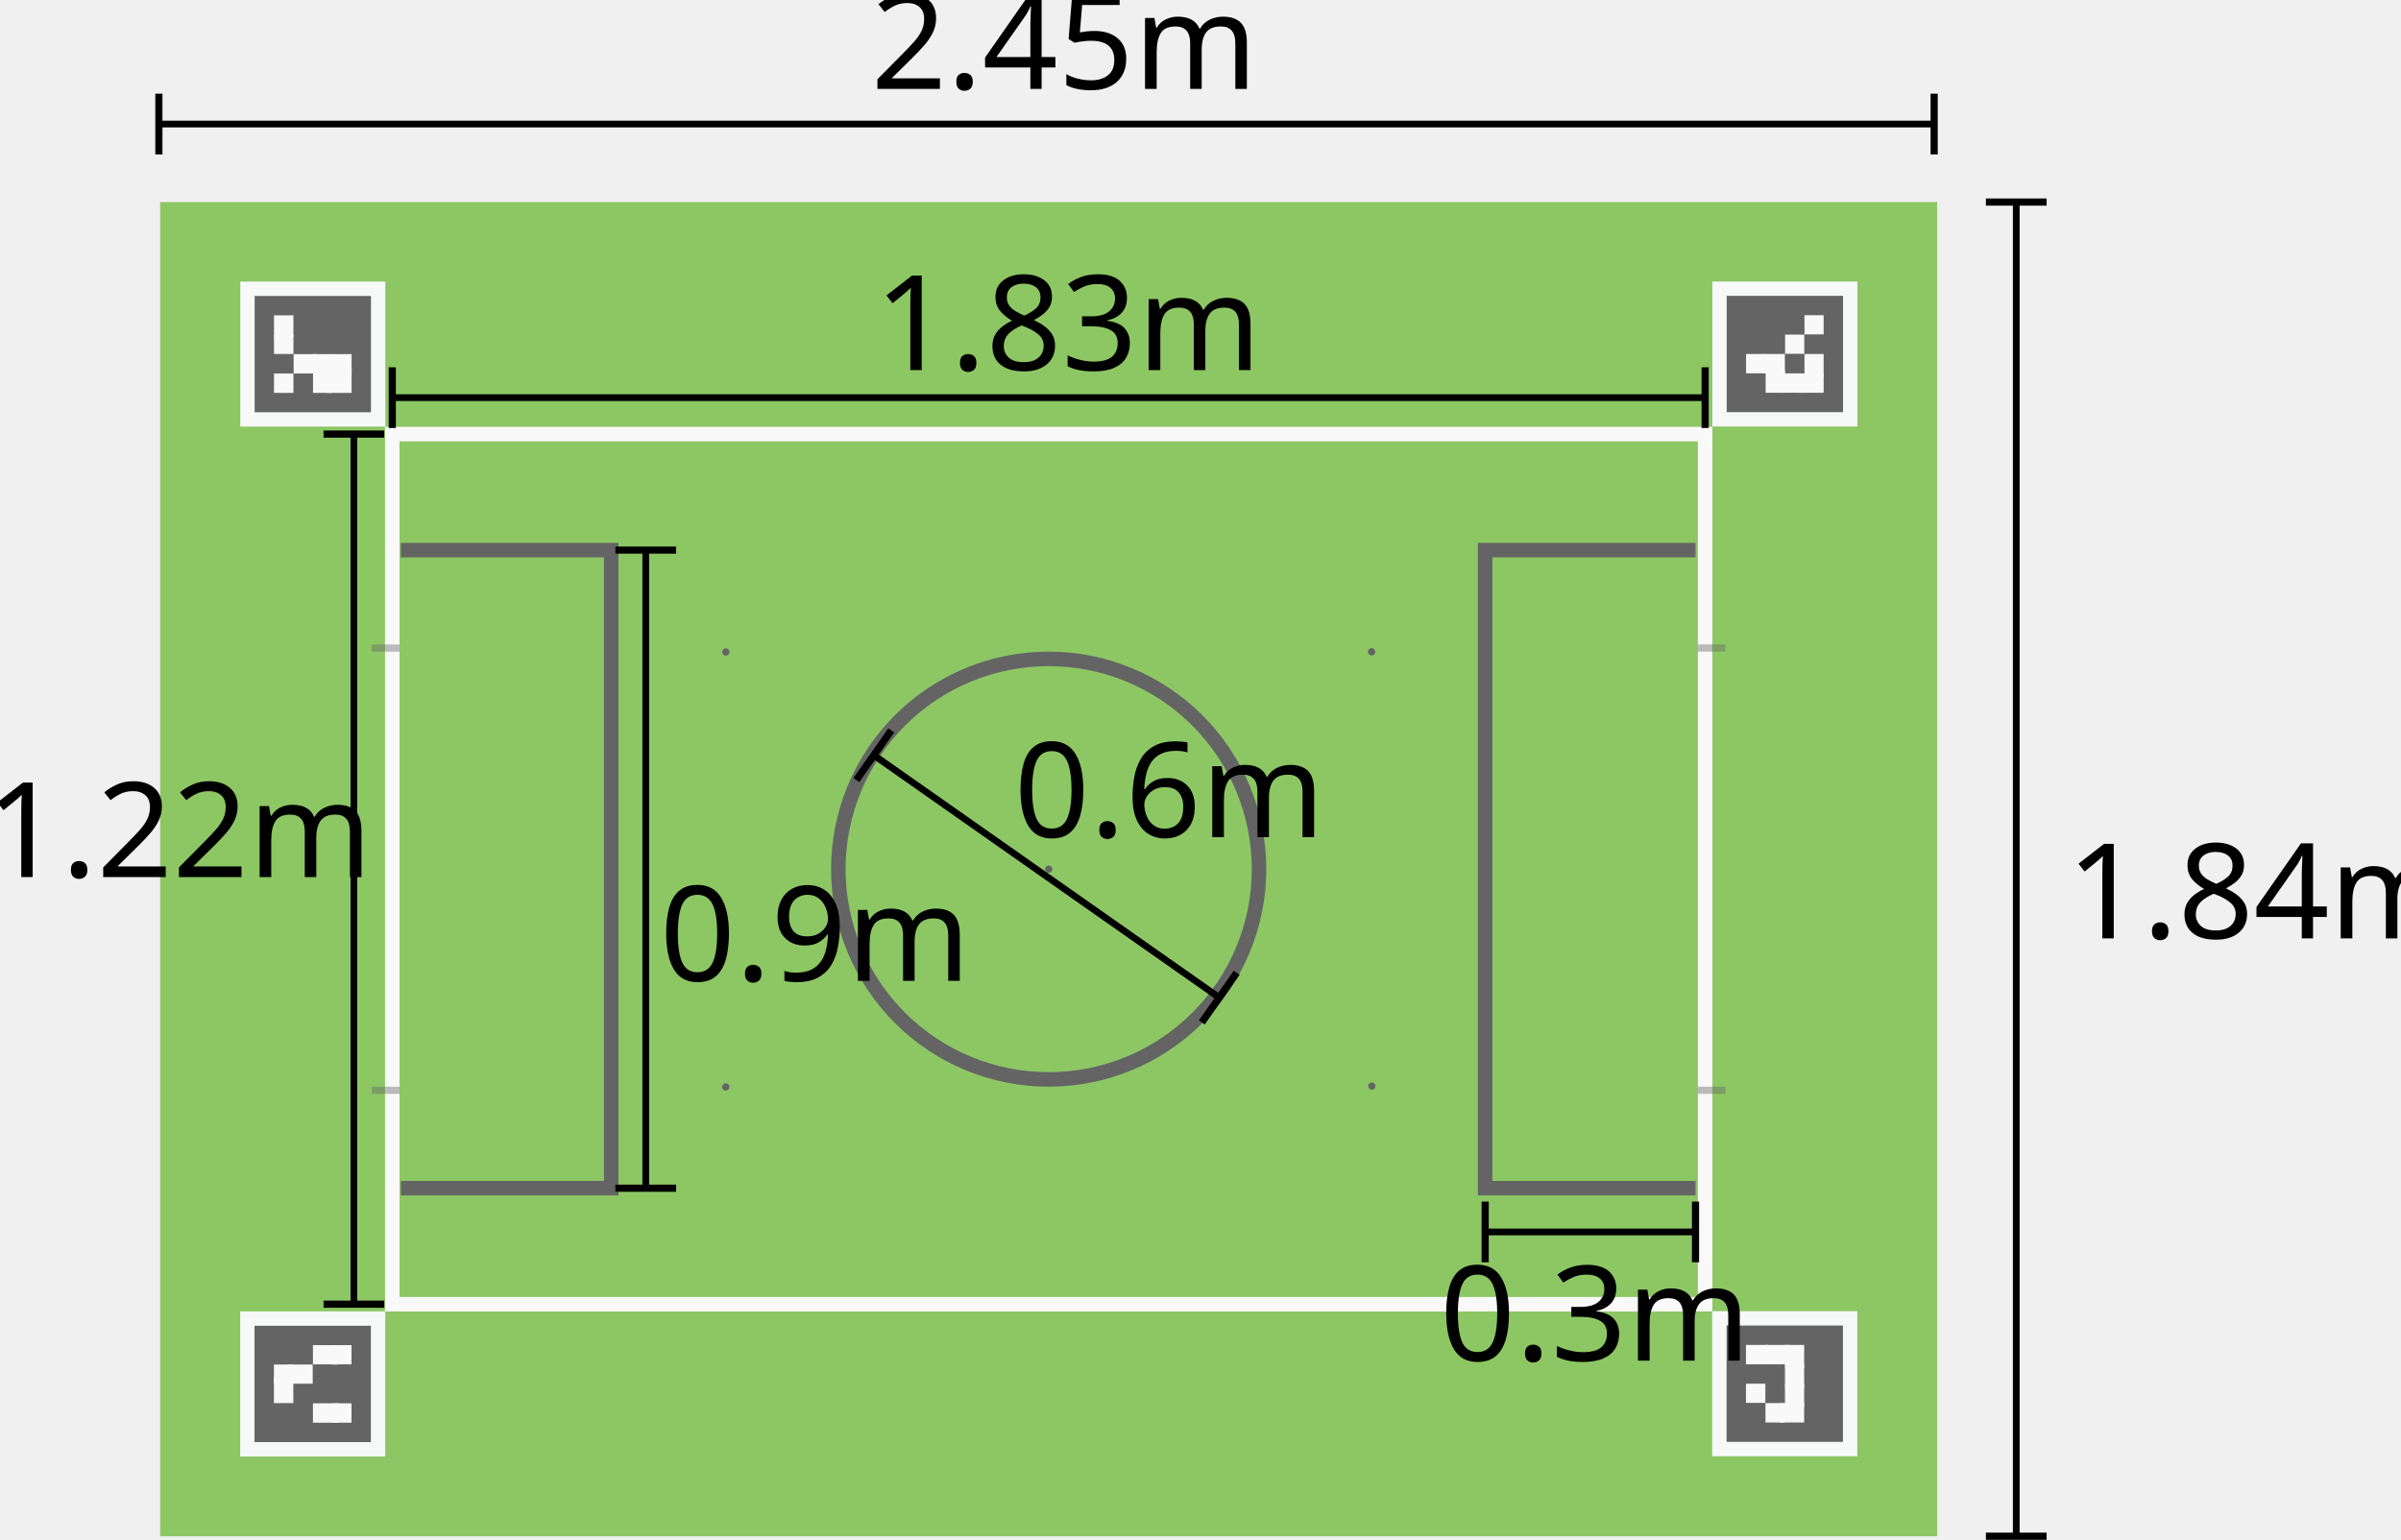
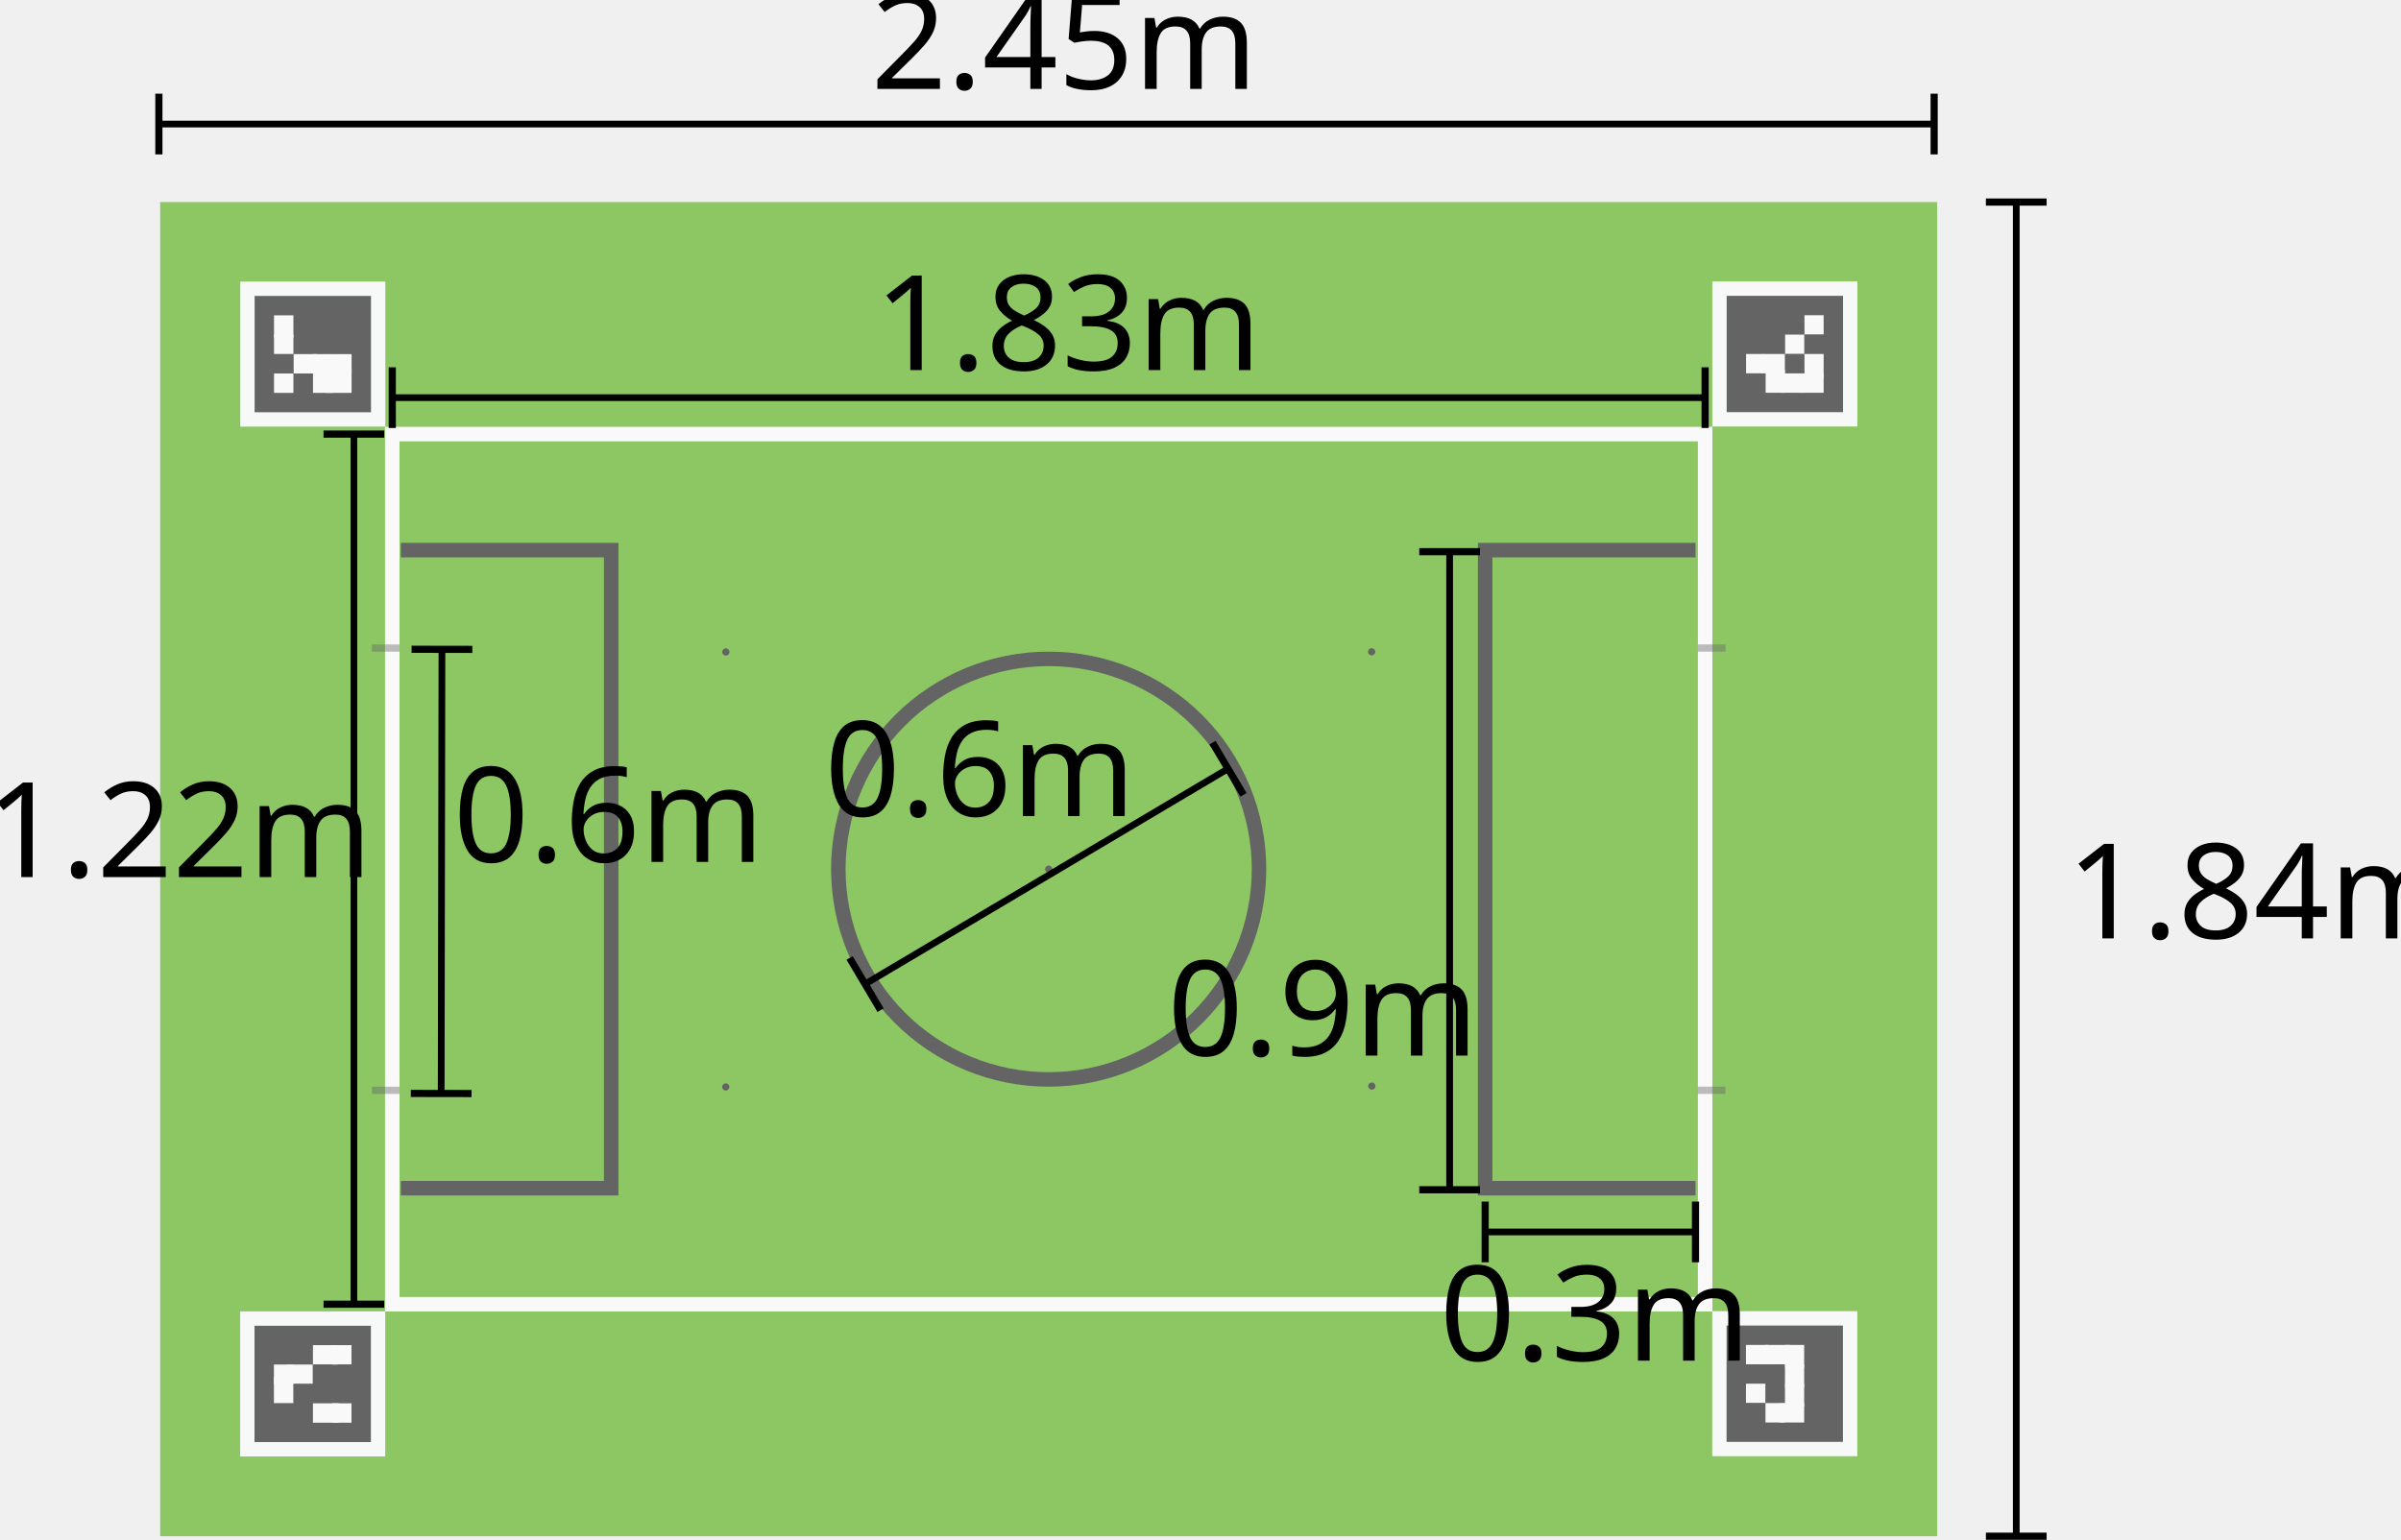
<svg xmlns="http://www.w3.org/2000/svg" version="1.1" id="svg7782" xml:space="preserve" width="12511.08" height="8026.203" viewBox="0 0 12511.08 8026.203">
  <defs id="defs7786">
    <marker style="overflow:visible" id="StopL" refX="0" refY="0" orient="auto">
      <path transform="scale(0.8)" style="fill:none;fill-opacity:0.75;fill-rule:evenodd;stroke:context-stroke;stroke-width:1pt" d="M 0,5.65 V -5.65" id="path5017" />
    </marker>
    <marker style="overflow:visible" id="Arrow1Lstart" refX="0" refY="0" orient="auto">
      <path transform="matrix(0.8,0,0,0.8,10,0)" style="fill:context-stroke;fill-rule:evenodd;stroke:context-stroke;stroke-width:1pt" d="M 0,0 5,-5 -12.5,0 5,5 Z" id="path4848" />
    </marker>
    <marker style="overflow:visible" id="StopL-4" refX="0" refY="0" orient="auto">
      <path transform="scale(0.8)" style="fill:none;fill-opacity:0.75;fill-rule:evenodd;stroke:context-stroke;stroke-width:1pt" d="M 0,5.65 V -5.65" id="path5017-8" />
    </marker>
    <marker style="overflow:visible" id="marker13108" refX="0" refY="0" orient="auto">
      <path transform="scale(0.8)" style="fill:none;fill-opacity:0.75;fill-rule:evenodd;stroke:context-stroke;stroke-width:1pt" d="M 0,5.65 V -5.65" id="path13106" />
    </marker>
    <marker style="overflow:visible" id="StopL-6" refX="0" refY="0" orient="auto">
      <path transform="scale(0.8)" style="fill:none;fill-opacity:0.75;fill-rule:evenodd;stroke:context-stroke;stroke-width:1pt" d="M 0,5.65 V -5.65" id="path5017-1" />
    </marker>
    <marker style="overflow:visible" id="marker14916" refX="0" refY="0" orient="auto">
      <path transform="scale(0.8)" style="fill:none;fill-opacity:0.75;fill-rule:evenodd;stroke:context-stroke;stroke-width:1pt" d="M 0,5.65 V -5.65" id="path14914" />
    </marker>
    <marker style="overflow:visible" id="StopL-6-2" refX="0" refY="0" orient="auto">
      <path transform="scale(0.8)" style="fill:none;fill-opacity:0.75;fill-rule:evenodd;stroke:context-stroke;stroke-width:1pt" d="M 0,5.65 V -5.65" id="path5017-1-2" />
    </marker>
    <marker style="overflow:visible" id="marker15067" refX="0" refY="0" orient="auto">
      <path transform="scale(0.8)" style="fill:none;fill-opacity:0.75;fill-rule:evenodd;stroke:context-stroke;stroke-width:1pt" d="M 0,5.65 V -5.65" id="path15065" />
    </marker>
    <marker style="overflow:visible" id="StopL-9" refX="0" refY="0" orient="auto">
      <path transform="scale(0.8)" style="fill:none;fill-opacity:0.75;fill-rule:evenodd;stroke:context-stroke;stroke-width:1pt" d="M 0,5.65 V -5.65" id="path5017-0" />
    </marker>
    <marker style="overflow:visible" id="marker18914" refX="0" refY="0" orient="auto">
      <path transform="scale(0.8)" style="fill:none;fill-opacity:0.75;fill-rule:evenodd;stroke:context-stroke;stroke-width:1pt" d="M 0,5.65 V -5.65" id="path18912" />
    </marker>
    <marker style="overflow:visible" id="StopL-6-8" refX="0" refY="0" orient="auto">
      <path transform="scale(0.8)" style="fill:none;fill-opacity:0.75;fill-rule:evenodd;stroke:context-stroke;stroke-width:1pt" d="M 0,5.65 V -5.65" id="path5017-1-0" />
    </marker>
    <marker style="overflow:visible" id="marker20587" refX="0" refY="0" orient="auto">
      <path transform="scale(0.8)" style="fill:none;fill-opacity:0.75;fill-rule:evenodd;stroke:context-stroke;stroke-width:1pt" d="M 0,5.65 V -5.65" id="path20585" />
    </marker>
    <marker style="overflow:visible" id="StopL-6-2-1" refX="0" refY="0" orient="auto">
      <path transform="scale(0.8)" style="fill:none;fill-opacity:0.75;fill-rule:evenodd;stroke:context-stroke;stroke-width:1pt" d="M 0,5.65 V -5.65" id="path5017-1-2-9" />
    </marker>
    <marker style="overflow:visible" id="marker22625" refX="0" refY="0" orient="auto">
      <path transform="scale(0.8)" style="fill:none;fill-opacity:0.75;fill-rule:evenodd;stroke:context-stroke;stroke-width:1pt" d="M 0,5.65 V -5.65" id="path22623" />
+     </marker>
+     <marker style="overflow:visible" id="StopL-6-2-1-4" refX="0" refY="0" orient="auto">
+       <path transform="scale(0.8)" style="fill:none;fill-opacity:0.75;fill-rule:evenodd;stroke:context-stroke;stroke-width:1pt" d="M 0,5.65 V -5.65" id="path5017-1-2-9-7" />
+     </marker>
+     <marker style="overflow:visible" id="marker1061" refX="0" refY="0" orient="auto">
+       <path transform="scale(0.8)" style="fill:none;fill-opacity:0.75;fill-rule:evenodd;stroke:context-stroke;stroke-width:1pt" d="M 0,5.65 V -5.65" id="path1059" />
    </marker>
  </defs>
  <g id="g7790" transform="matrix(1.333333,0,0,1.333333,1963.615,-117.5659)">
    <g transform="translate(-875.197,849.7324)" id="g12" style="opacity:0.583">
      <path d="M 28.348,28.348 H 6973.227 V 5244.094 H 28.348 Z" style="fill:#44aa00;fill-opacity:1;fill-rule:nonzero;stroke:none" id="path14" />
      <g id="g16">
        <path d="M 935.551,935.434 H 6066.262 V 4337.008 H 935.551 Z" style="fill:none;stroke:#ffffff;stroke-width:56.693;stroke-linecap:butt;stroke-linejoin:miter;stroke-miterlimit:4;stroke-dasharray:none;stroke-opacity:1" id="path18" />
      </g>
      <g id="g20">
        <path d="m 969.039,1388.977 h 822.047 V 3883.465 H 969.039" style="fill:none;stroke:#000000;stroke-width:56.693;stroke-linecap:butt;stroke-linejoin:miter;stroke-miterlimit:4;stroke-dasharray:none;stroke-opacity:1" id="path22" />
      </g>
      <g id="g24">
        <path d="M 6028.668,3883.465 H 5206.621 V 1388.977 h 822.047" style="fill:none;stroke:#000000;stroke-width:56.693;stroke-linecap:butt;stroke-linejoin:miter;stroke-miterlimit:4;stroke-dasharray:none;stroke-opacity:1" id="path26" />
      </g>
      <g id="g28">
        <path d="m 4322.836,2636.219 c 0,218.023 -86.609,427.113 -240.774,581.277 -154.164,154.164 -363.253,240.774 -581.273,240.774 -218.023,0 -427.113,-86.61 -581.277,-240.774 -154.164,-154.164 -240.77,-363.254 -240.77,-581.277 0,-218.02 86.606,-427.11 240.77,-581.274 154.164,-154.164 363.254,-240.773 581.277,-240.773 218.02,0 427.109,86.609 581.273,240.773 154.165,154.164 240.774,363.254 240.774,581.274 z" style="fill:none;stroke:#000000;stroke-width:56.693;stroke-linecap:butt;stroke-linejoin:miter;stroke-miterlimit:4;stroke-dasharray:none;stroke-opacity:1" id="path30" />
      </g>
      <path d="m 2253.02,3487.738 c 0,7.828 -6.348,14.176 -14.172,14.176 -7.828,0 -14.176,-6.348 -14.176,-14.176 0,-7.824 6.348,-14.172 14.176,-14.172 7.824,0 14.172,6.348 14.172,14.172 z" style="fill:#000000;fill-opacity:1;fill-rule:nonzero;stroke:none" id="path32" />
      <path d="m 2253.32,1787.289 c 0,7.828 -6.347,14.176 -14.175,14.176 -7.829,0 -14.172,-6.348 -14.172,-14.176 0,-7.828 6.343,-14.172 14.172,-14.172 7.828,0 14.175,6.344 14.175,14.172 z" style="fill:#000000;fill-opacity:1;fill-rule:nonzero;stroke:none" id="path34" />
      <path d="m 3515.078,2636.219 c 0,7.828 -6.344,14.176 -14.172,14.176 -7.828,0 -14.172,-6.348 -14.172,-14.176 0,-7.824 6.344,-14.172 14.172,-14.172 7.828,0 14.172,6.348 14.172,14.172 z" style="fill:#000000;fill-opacity:1;fill-rule:nonzero;stroke:none" id="path36" />
      <path d="m 4777.082,1786.48 c 0,7.829 -6.344,14.176 -14.172,14.176 -7.828,0 -14.172,-6.347 -14.172,-14.176 0,-7.824 6.344,-14.171 14.172,-14.171 7.828,0 14.172,6.347 14.172,14.171 z" style="fill:#000000;fill-opacity:1;fill-rule:nonzero;stroke:none" id="path38" />
      <path d="m 4777.891,3484.348 c 0,7.828 -6.344,14.172 -14.172,14.172 -7.828,0 -14.172,-6.344 -14.172,-14.172 0,-7.828 6.344,-14.176 14.172,-14.176 7.828,0 14.172,6.348 14.172,14.176 z" style="fill:#000000;fill-opacity:1;fill-rule:nonzero;stroke:none" id="path40" />
      <g id="g42">
        <path d="M 855.617,1771.941 H 963.902 Z" style="fill:none;stroke:#000000;stroke-width:28.346;stroke-linecap:butt;stroke-linejoin:miter;stroke-miterlimit:4;stroke-dasharray:none;stroke-opacity:0.416" id="path44" />
      </g>
      <g id="g46">
        <path d="M 855.625,3500.82 H 963.914 Z" style="fill:none;stroke:#000000;stroke-width:28.346;stroke-linecap:butt;stroke-linejoin:miter;stroke-miterlimit:4;stroke-dasharray:none;stroke-opacity:0.416" id="path48" />
      </g>
      <g id="g50" transform="scale(-1)">
        <path d="m -6145.961,-3500.66 h 108.289 z" style="fill:none;stroke:#000000;stroke-width:28.346;stroke-linecap:butt;stroke-linejoin:miter;stroke-miterlimit:4;stroke-dasharray:none;stroke-opacity:0.416" id="path52" />
      </g>
      <g id="g54" transform="scale(-1)">
        <path d="m -6145.949,-1771.781 h 108.289 z" style="fill:none;stroke:#000000;stroke-width:28.346;stroke-linecap:butt;stroke-linejoin:miter;stroke-miterlimit:4;stroke-dasharray:none;stroke-opacity:0.416" id="path56" />
      </g>
      <path d="m 341.492,339.293 h 566.93 v 566.93 h -566.93 z" style="fill:#fcffff;fill-opacity:1;fill-rule:nonzero;stroke:none" id="path58" />
      <path d="M 397.582,395.379 H 852.336 V 850.137 H 397.582 Z" style="fill:#000000;fill-opacity:1;fill-rule:nonzero;stroke:none" id="path60" />
      <path d="m 700.75,471.168 h 75.797 v 75.797 H 700.75 Z" style="fill:#000000;fill-opacity:1;fill-rule:nonzero;stroke:none" id="path62" />
      <path d="m 700.75,546.965 h 75.797 v 75.797 H 700.75 Z" style="fill:#000000;fill-opacity:1;fill-rule:nonzero;stroke:none" id="path64" />
      <path d="m 676.25,622.762 h 100.297 v 75.789 H 676.25 Z" style="fill:#ffffff;fill-opacity:1;fill-rule:nonzero;stroke:none" id="path66" />
      <path d="m 676.25,677.266 h 100.297 v 97.078 H 676.25 Z" style="fill:#ffffff;fill-opacity:1;fill-rule:nonzero;stroke:none" id="path68" />
      <path d="m 624.953,471.168 h 75.797 v 75.797 h -75.797 z" style="fill:#000000;fill-opacity:1;fill-rule:nonzero;stroke:none" id="path70" />
      <path d="m 624.953,546.965 h 75.797 v 75.797 h -75.797 z" style="fill:#000000;fill-opacity:1;fill-rule:nonzero;stroke:none" id="path72" />
      <path d="m 624.953,622.762 h 75.797 v 75.789 h -75.797 z" style="fill:#ffffff;fill-opacity:1;fill-rule:nonzero;stroke:none" id="path74" />
      <path d="m 624.953,677.266 h 75.797 v 97.078 h -75.797 z" style="fill:#ffffff;fill-opacity:1;fill-rule:nonzero;stroke:none" id="path76" />
      <path d="m 549.164,471.168 h 75.789 v 75.797 h -75.789 z" style="fill:#000000;fill-opacity:1;fill-rule:nonzero;stroke:none" id="path78" />
      <path d="m 549.164,546.965 h 75.789 v 75.797 h -75.789 z" style="fill:#000000;fill-opacity:1;fill-rule:nonzero;stroke:none" id="path80" />
      <path d="m 549.164,622.762 h 91.629 v 75.789 h -91.629 z" style="fill:#ffffff;fill-opacity:1;fill-rule:nonzero;stroke:none" id="path82" />
      <path d="m 549.164,698.551 h 75.789 v 75.797 h -75.789 z" style="fill:#000000;fill-opacity:1;fill-rule:nonzero;stroke:none" id="path84" />
      <path d="m 473.371,471.168 h 75.797 v 86.688 h -75.797 z" style="fill:#ffffff;fill-opacity:1;fill-rule:nonzero;stroke:none" id="path86" />
      <path d="m 473.371,546.965 h 75.797 v 75.797 h -75.797 z" style="fill:#ffffff;fill-opacity:1;fill-rule:nonzero;stroke:none" id="path88" />
      <path d="m 473.371,622.762 h 75.797 v 75.789 h -75.797 z" style="fill:#000000;fill-opacity:1;fill-rule:nonzero;stroke:none" id="path90" />
      <path d="m 473.371,698.551 h 75.797 v 75.797 h -75.797 z" style="fill:#ffffff;fill-opacity:1;fill-rule:nonzero;stroke:none" id="path92" />
      <path d="m 341.113,4365.141 h 566.93 v 566.93 h -566.93 z" style="fill:#fcffff;fill-opacity:1;fill-rule:nonzero;stroke:none" id="path94" />
      <path d="m 397.191,4421.227 h 454.77 v 454.758 h -454.77 z" style="fill:#000000;fill-opacity:1;fill-rule:nonzero;stroke:none" id="path96" />
      <path d="m 700.375,4497.016 h 75.789 v 75.797 h -75.789 z" style="fill:#ffffff;fill-opacity:1;fill-rule:nonzero;stroke:none" id="path98" />
      <path d="m 700.375,4572.812 h 75.789 v 75.789 h -75.789 z" style="fill:#000000;fill-opacity:1;fill-rule:nonzero;stroke:none" id="path100" />
      <path d="m 700.375,4648.602 h 75.789 v 75.797 h -75.789 z" style="fill:#000000;fill-opacity:1;fill-rule:nonzero;stroke:none" id="path102" />
      <path d="m 700.375,4724.398 h 75.789 v 75.793 h -75.789 z" style="fill:#ffffff;fill-opacity:1;fill-rule:nonzero;stroke:none" id="path104" />
      <path d="m 624.578,4497.016 h 96.586 v 75.797 h -96.586 z" style="fill:#ffffff;fill-opacity:1;fill-rule:nonzero;stroke:none" id="path106" />
      <path d="m 624.578,4572.812 h 75.797 v 75.789 h -75.797 z" style="fill:#000000;fill-opacity:1;fill-rule:nonzero;stroke:none" id="path108" />
      <path d="m 624.578,4648.602 h 75.797 v 75.797 h -75.797 z" style="fill:#000000;fill-opacity:1;fill-rule:nonzero;stroke:none" id="path110" />
      <path d="m 624.578,4724.398 h 101.539 v 75.793 H 624.578 Z" style="fill:#ffffff;fill-opacity:1;fill-rule:nonzero;stroke:none" id="path112" />
      <path d="m 548.789,4497.016 h 75.789 v 75.797 h -75.789 z" style="fill:#000000;fill-opacity:1;fill-rule:nonzero;stroke:none" id="path114" />
      <path d="m 525.027,4572.812 h 99.551 v 75.789 h -99.551 z" style="fill:#ffffff;fill-opacity:1;fill-rule:nonzero;stroke:none" id="path116" />
      <path d="m 548.789,4648.602 h 75.789 v 75.797 h -75.789 z" style="fill:#000000;fill-opacity:1;fill-rule:nonzero;stroke:none" id="path118" />
      <path d="m 548.789,4724.398 h 75.789 v 75.793 h -75.789 z" style="fill:#000000;fill-opacity:1;fill-rule:nonzero;stroke:none" id="path120" />
      <path d="m 472.992,4497.016 h 75.797 v 75.797 h -75.797 z" style="fill:#000000;fill-opacity:1;fill-rule:nonzero;stroke:none" id="path122" />
      <path d="m 472.992,4572.812 h 75.797 v 75.789 h -75.797 z" style="fill:#ffffff;fill-opacity:1;fill-rule:nonzero;stroke:none" id="path124" />
      <path d="m 472.992,4620.879 h 75.797 v 103.52 h -75.797 z" style="fill:#ffffff;fill-opacity:1;fill-rule:nonzero;stroke:none" id="path126" />
      <path d="m 472.992,4724.398 h 75.797 v 75.793 h -75.797 z" style="fill:#000000;fill-opacity:1;fill-rule:nonzero;stroke:none" id="path128" />
      <path d="m 6093.992,4364.293 h 566.93 v 566.93 h -566.93 z" style="fill:#fcffff;fill-opacity:1;fill-rule:nonzero;stroke:none" id="path130" />
      <path d="m 6150.074,4420.375 h 454.766 v 454.766 h -454.766 z" style="fill:#000000;fill-opacity:1;fill-rule:nonzero;stroke:none" id="path132" />
      <path d="m 6453.254,4496.172 h 75.793 v 75.789 h -75.793 z" style="fill:#000000;fill-opacity:1;fill-rule:nonzero;stroke:none" id="path134" />
      <path d="m 6453.254,4571.961 h 75.793 v 75.797 h -75.793 z" style="fill:#000000;fill-opacity:1;fill-rule:nonzero;stroke:none" id="path136" />
      <path d="m 6453.254,4647.758 h 75.793 v 75.789 h -75.793 z" style="fill:#000000;fill-opacity:1;fill-rule:nonzero;stroke:none" id="path138" />
      <path d="m 6453.254,4723.547 h 75.793 v 75.801 h -75.793 z" style="fill:#000000;fill-opacity:1;fill-rule:nonzero;stroke:none" id="path140" />
      <path d="m 6377.457,4496.172 h 75.797 v 89.648 h -75.797 z" style="fill:#ffffff;fill-opacity:1;fill-rule:nonzero;stroke:none" id="path142" />
      <path d="m 6377.457,4571.961 h 75.797 v 91.637 h -75.797 z" style="fill:#ffffff;fill-opacity:1;fill-rule:nonzero;stroke:none" id="path144" />
      <path d="m 6377.457,4647.758 h 75.797 v 89.648 h -75.797 z" style="fill:#ffffff;fill-opacity:1;fill-rule:nonzero;stroke:none" id="path146" />
      <path d="m 6356.668,4723.547 h 96.586 v 75.801 h -96.586 z" style="fill:#ffffff;fill-opacity:1;fill-rule:nonzero;stroke:none" id="path148" />
      <path d="m 6301.66,4496.172 h 95.602 v 75.789 h -95.602 z" style="fill:#ffffff;fill-opacity:1;fill-rule:nonzero;stroke:none" id="path150" />
      <path d="m 6301.66,4571.961 h 75.797 v 75.797 h -75.797 z" style="fill:#000000;fill-opacity:1;fill-rule:nonzero;stroke:none" id="path152" />
      <path d="m 6301.66,4647.758 h 75.797 v 75.789 h -75.797 z" style="fill:#000000;fill-opacity:1;fill-rule:nonzero;stroke:none" id="path154" />
      <path d="m 6301.66,4723.547 h 75.797 v 75.801 h -75.797 z" style="fill:#ffffff;fill-opacity:1;fill-rule:nonzero;stroke:none" id="path156" />
      <path d="m 6225.871,4496.172 h 86.68 v 75.789 h -86.68 z" style="fill:#ffffff;fill-opacity:1;fill-rule:nonzero;stroke:none" id="path158" />
      <path d="m 6225.871,4571.961 h 75.789 v 75.797 h -75.789 z" style="fill:#000000;fill-opacity:1;fill-rule:nonzero;stroke:none" id="path160" />
      <path d="m 6225.871,4647.758 h 75.789 v 75.789 h -75.789 z" style="fill:#ffffff;fill-opacity:1;fill-rule:nonzero;stroke:none" id="path162" />
      <path d="m 6225.871,4723.547 h 75.789 v 75.801 h -75.789 z" style="fill:#000000;fill-opacity:1;fill-rule:nonzero;stroke:none" id="path164" />
      <path d="m 6094.402,338.859 h 566.93 v 566.93 h -566.93 z" style="fill:#fcffff;fill-opacity:1;fill-rule:nonzero;stroke:none" id="path166" />
      <path d="m 6150.488,394.945 h 454.758 v 454.754 h -454.758 z" style="fill:#000000;fill-opacity:1;fill-rule:nonzero;stroke:none" id="path168" />
      <path d="m 6453.66,470.734 h 75.797 v 75.797 h -75.797 z" style="fill:#ffffff;fill-opacity:1;fill-rule:nonzero;stroke:none" id="path170" />
      <path d="m 6453.66,546.531 h 75.797 v 75.785 h -75.797 z" style="fill:#000000;fill-opacity:1;fill-rule:nonzero;stroke:none" id="path172" />
      <path d="m 6453.66,622.316 h 75.797 v 95.398 h -75.797 z" style="fill:#ffffff;fill-opacity:1;fill-rule:nonzero;stroke:none" id="path174" />
      <path d="m 6431.254,698.113 h 98.203 v 75.797 h -98.203 z" style="fill:#ffffff;fill-opacity:1;fill-rule:nonzero;stroke:none" id="path176" />
      <path d="m 6377.863,470.734 h 75.797 v 75.797 h -75.797 z" style="fill:#000000;fill-opacity:1;fill-rule:nonzero;stroke:none" id="path178" />
      <path d="m 6377.863,546.531 h 75.797 v 75.785 h -75.797 z" style="fill:#ffffff;fill-opacity:1;fill-rule:nonzero;stroke:none" id="path180" />
      <path d="m 6377.863,622.316 h 75.797 v 75.797 h -75.797 z" style="fill:#000000;fill-opacity:1;fill-rule:nonzero;stroke:none" id="path182" />
      <path d="m 6361.766,698.113 h 91.895 v 75.797 h -91.895 z" style="fill:#ffffff;fill-opacity:1;fill-rule:nonzero;stroke:none" id="path184" />
      <path d="m 6302.074,470.734 h 75.789 v 75.797 h -75.789 z" style="fill:#000000;fill-opacity:1;fill-rule:nonzero;stroke:none" id="path186" />
      <path d="m 6302.074,546.531 h 75.789 v 75.785 h -75.789 z" style="fill:#000000;fill-opacity:1;fill-rule:nonzero;stroke:none" id="path188" />
      <path d="m 6285.27,622.316 h 92.594 v 75.797 h -92.594 z" style="fill:#ffffff;fill-opacity:1;fill-rule:nonzero;stroke:none" id="path190" />
      <path d="m 6302.074,684.117 h 75.789 v 89.793 h -75.789 z" style="fill:#ffffff;fill-opacity:1;fill-rule:nonzero;stroke:none" id="path192" />
      <path d="m 6226.277,470.734 h 75.797 v 75.797 h -75.797 z" style="fill:#000000;fill-opacity:1;fill-rule:nonzero;stroke:none" id="path194" />
      <path d="m 6226.277,546.531 h 75.797 v 75.785 h -75.797 z" style="fill:#000000;fill-opacity:1;fill-rule:nonzero;stroke:none" id="path196" />
      <path d="m 6226.277,622.316 h 75.797 v 75.797 h -75.797 z" style="fill:#ffffff;fill-opacity:1;fill-rule:nonzero;stroke:none" id="path198" />
      <path d="m 6226.277,698.113 h 75.797 v 75.797 h -75.797 z" style="fill:#000000;fill-opacity:1;fill-rule:nonzero;stroke:none" id="path200" />
    </g>
    <path style="fill:none;stroke:#000000;stroke-width:26.25;stroke-linecap:butt;stroke-linejoin:miter;stroke-miterlimit:4;stroke-dasharray:none;stroke-opacity:1;marker-start:url(#StopL);marker-end:url(#StopL)" d="M -851.816,573.102 H 6086.1" id="path4846" />
-     <path style="fill:none;stroke:#000000;stroke-width:26.25;stroke-linecap:butt;stroke-linejoin:miter;stroke-miterlimit:4;stroke-dasharray:none;stroke-opacity:1;marker-start:url(#StopL-9);marker-end:url(#StopL-9)" d="m 1942.27,3040.492 1349.951,947.551" id="path4846-2" />
+     <path style="fill:none;stroke:#000000;stroke-width:26.25;stroke-linecap:butt;stroke-linejoin:miter;stroke-miterlimit:4;stroke-dasharray:none;stroke-opacity:1;marker-start:url(#StopL-9);marker-end:url(#StopL-9)" d="m 1908.087,3935.158 1418.318,-841.78" id="path4846-2" />
    <path style="fill:none;stroke:#000000;stroke-width:26.25;stroke-linecap:butt;stroke-linejoin:miter;stroke-miterlimit:4;stroke-dasharray:none;stroke-opacity:1;marker-start:url(#StopL-6);marker-end:url(#StopL-6)" d="M 60.354,1642.666 H 5191.065" id="path4846-04" />
    <path style="fill:none;stroke:#000000;stroke-width:26.25;stroke-linecap:butt;stroke-linejoin:miter;stroke-miterlimit:4;stroke-dasharray:none;stroke-opacity:1;marker-start:url(#StopL-6-8);marker-end:url(#StopL-6-8)" d="m 4331.424,4904.197 h 822.047" id="path4846-04-4" />
    <path style="fill:none;stroke:#000000;stroke-width:26.25;stroke-linecap:butt;stroke-linejoin:miter;stroke-miterlimit:4;stroke-dasharray:none;stroke-opacity:1;marker-start:url(#StopL-6-2);marker-end:url(#StopL-6-2)" d="m -89.646,1785.166 v 3401.574" id="path4846-04-2" />
-     <path style="fill:none;stroke:#000000;stroke-width:26.25;stroke-linecap:butt;stroke-linejoin:miter;stroke-miterlimit:4;stroke-dasharray:none;stroke-opacity:1;marker-start:url(#StopL-6-2-1);marker-end:url(#StopL-6-2-1)" d="m 1050.889,2238.709 v 2494.488" id="path4846-04-2-6" />
+     <path style="fill:none;stroke:#000000;stroke-width:26.25;stroke-linecap:butt;stroke-linejoin:miter;stroke-miterlimit:4;stroke-dasharray:none;stroke-opacity:1;marker-start:url(#StopL-6-2-1);marker-end:url(#StopL-6-2-1)" d="m 4192.536,2244.885 v 2494.488" id="path4846-04-2-6" />
+     <path style="fill:none;stroke:#000000;stroke-width:26.25;stroke-linecap:butt;stroke-linejoin:miter;stroke-miterlimit:4;stroke-dasharray:none;stroke-opacity:1;marker-start:url(#StopL-6-2-1-4);marker-end:url(#StopL-6-2-1-4)" d="m 254.453,2626.608 -2.968,1736.343" id="path4846-04-2-6-2" />
    <path style="fill:none;stroke:#000000;stroke-width:26.25;stroke-linecap:butt;stroke-linejoin:miter;stroke-miterlimit:4;stroke-dasharray:none;stroke-opacity:1;marker-start:url(#StopL-4);marker-end:url(#StopL-4)" d="m 6407.03,878.08 v 5215.746" id="path4846-0" />
    <text xml:space="preserve" style="font-style:normal;font-weight:normal;font-size:103.494px;line-height:1.25;font-family:sans-serif;fill:#000000;fill-opacity:1;stroke:none;stroke-width:2.587" x="1931.503" y="435.85" id="text6020">
      <tspan id="tspan6018" style="font-style:normal;font-variant:normal;font-weight:normal;font-stretch:normal;font-size:517.471px;font-family:aakar;-inkscape-font-specification:'aakar, Normal';font-variant-ligatures:normal;font-variant-caps:normal;font-variant-numeric:normal;font-variant-east-asian:normal;stroke-width:2.587" x="1931.503" y="435.85">2.45m</tspan>
    </text>
    <text xml:space="preserve" style="font-style:normal;font-weight:normal;font-size:103.494px;line-height:1.25;font-family:sans-serif;fill:#000000;fill-opacity:1;stroke:none;stroke-width:2.587" x="1945.725" y="1534.943" id="text6020-0">
      <tspan id="tspan6018-5" style="font-style:normal;font-variant:normal;font-weight:normal;font-stretch:normal;font-size:517.471px;font-family:aakar;-inkscape-font-specification:'aakar, Normal';font-variant-ligatures:normal;font-variant-caps:normal;font-variant-numeric:normal;font-variant-east-asian:normal;stroke-width:2.587" x="1945.725" y="1534.943">1.83m</tspan>
    </text>
-     <text xml:space="preserve" style="font-style:normal;font-weight:normal;font-size:103.494px;line-height:1.25;font-family:sans-serif;fill:#000000;fill-opacity:1;stroke:none;stroke-width:2.587" x="2490.222" y="3360.872" id="text6020-0-8">
-       <tspan id="tspan6018-5-3" style="font-style:normal;font-variant:normal;font-weight:normal;font-stretch:normal;font-size:517.471px;font-family:aakar;-inkscape-font-specification:'aakar, Normal';font-variant-ligatures:normal;font-variant-caps:normal;font-variant-numeric:normal;font-variant-east-asian:normal;stroke-width:2.587" x="2490.222" y="3360.872">0.6m</tspan>
+     <text xml:space="preserve" style="font-style:normal;font-weight:normal;font-size:103.494px;line-height:1.25;font-family:sans-serif;fill:#000000;fill-opacity:1;stroke:none;stroke-width:2.587" x="1750.22" y="3278.499" id="text6020-0-8">
+       <tspan id="tspan6018-5-3" style="font-style:normal;font-variant:normal;font-weight:normal;font-stretch:normal;font-size:517.471px;font-family:aakar;-inkscape-font-specification:'aakar, Normal';font-variant-ligatures:normal;font-variant-caps:normal;font-variant-numeric:normal;font-variant-east-asian:normal;stroke-width:2.587" x="1750.22" y="3278.499">0.6m</tspan>
    </text>
-     <text xml:space="preserve" style="font-style:normal;font-weight:normal;font-size:103.494px;line-height:1.25;font-family:sans-serif;fill:#000000;fill-opacity:1;stroke:none;stroke-width:2.587" x="1105.476" y="3922.666" id="text6020-0-8-2">
-       <tspan id="tspan6018-5-3-5" style="font-style:normal;font-variant:normal;font-weight:normal;font-stretch:normal;font-size:517.471px;font-family:aakar;-inkscape-font-specification:'aakar, Normal';font-variant-ligatures:normal;font-variant-caps:normal;font-variant-numeric:normal;font-variant-east-asian:normal;stroke-width:2.587" x="1105.476" y="3922.666">0.9m</tspan>
+     <text xml:space="preserve" style="font-style:normal;font-weight:normal;font-size:103.494px;line-height:1.25;font-family:sans-serif;fill:#000000;fill-opacity:1;stroke:none;stroke-width:2.587" x="3090.141" y="4214.802" id="text6020-0-8-2">
+       <tspan id="tspan6018-5-3-5" style="font-style:normal;font-variant:normal;font-weight:normal;font-stretch:normal;font-size:517.471px;font-family:aakar;-inkscape-font-specification:'aakar, Normal';font-variant-ligatures:normal;font-variant-caps:normal;font-variant-numeric:normal;font-variant-east-asian:normal;stroke-width:2.587" x="3090.141" y="4214.802">0.9m</tspan>
+     </text>
+     <text xml:space="preserve" style="font-style:normal;font-weight:normal;font-size:103.494px;line-height:1.25;font-family:sans-serif;fill:#000000;fill-opacity:1;stroke:none;stroke-width:2.587" x="298.771" y="3457.775" id="text6020-0-8-2-0">
+       <tspan id="tspan6018-5-3-5-6" style="font-style:normal;font-variant:normal;font-weight:normal;font-stretch:normal;font-size:517.471px;font-family:aakar;-inkscape-font-specification:'aakar, Normal';font-variant-ligatures:normal;font-variant-caps:normal;font-variant-numeric:normal;font-variant-east-asian:normal;stroke-width:2.587" x="298.771" y="3457.775">0.6m</tspan>
    </text>
    <text xml:space="preserve" style="font-style:normal;font-weight:normal;font-size:103.494px;line-height:1.25;font-family:sans-serif;fill:#000000;fill-opacity:1;stroke:none;stroke-width:2.587" x="-1528.805" y="3516.893" id="text6020-0-5">
      <tspan id="tspan6018-5-2" style="font-style:normal;font-variant:normal;font-weight:normal;font-stretch:normal;font-size:517.471px;font-family:aakar;-inkscape-font-specification:'aakar, Normal';font-variant-ligatures:normal;font-variant-caps:normal;font-variant-numeric:normal;font-variant-east-asian:normal;stroke-width:2.587" x="-1528.805" y="3516.893">1.22m</tspan>
    </text>
    <text xml:space="preserve" style="font-style:normal;font-weight:normal;font-size:103.494px;line-height:1.25;font-family:sans-serif;fill:#000000;fill-opacity:1;stroke:none;stroke-width:2.587" x="6604.288" y="3756.559" id="text6020-2">
      <tspan id="tspan6018-9" style="font-style:normal;font-variant:normal;font-weight:normal;font-stretch:normal;font-size:517.471px;font-family:aakar;-inkscape-font-specification:'aakar, Normal';font-variant-ligatures:normal;font-variant-caps:normal;font-variant-numeric:normal;font-variant-east-asian:normal;stroke-width:2.587" x="6604.288" y="3756.559">1.84m</tspan>
    </text>
    <text xml:space="preserve" style="font-style:normal;font-weight:normal;font-size:103.494px;line-height:1.25;font-family:sans-serif;fill:#000000;fill-opacity:1;stroke:none;stroke-width:2.587" x="4153.915" y="5407.351" id="text6020-2-0">
      <tspan id="tspan6018-9-9" style="font-style:normal;font-variant:normal;font-weight:normal;font-stretch:normal;font-size:517.471px;font-family:aakar;-inkscape-font-specification:'aakar, Normal';font-variant-ligatures:normal;font-variant-caps:normal;font-variant-numeric:normal;font-variant-east-asian:normal;stroke-width:2.587" x="4153.915" y="5407.351">0.3m</tspan>
    </text>
  </g>
  <g id="layer1" transform="translate(1963.615,-117.5661)" />
</svg>
